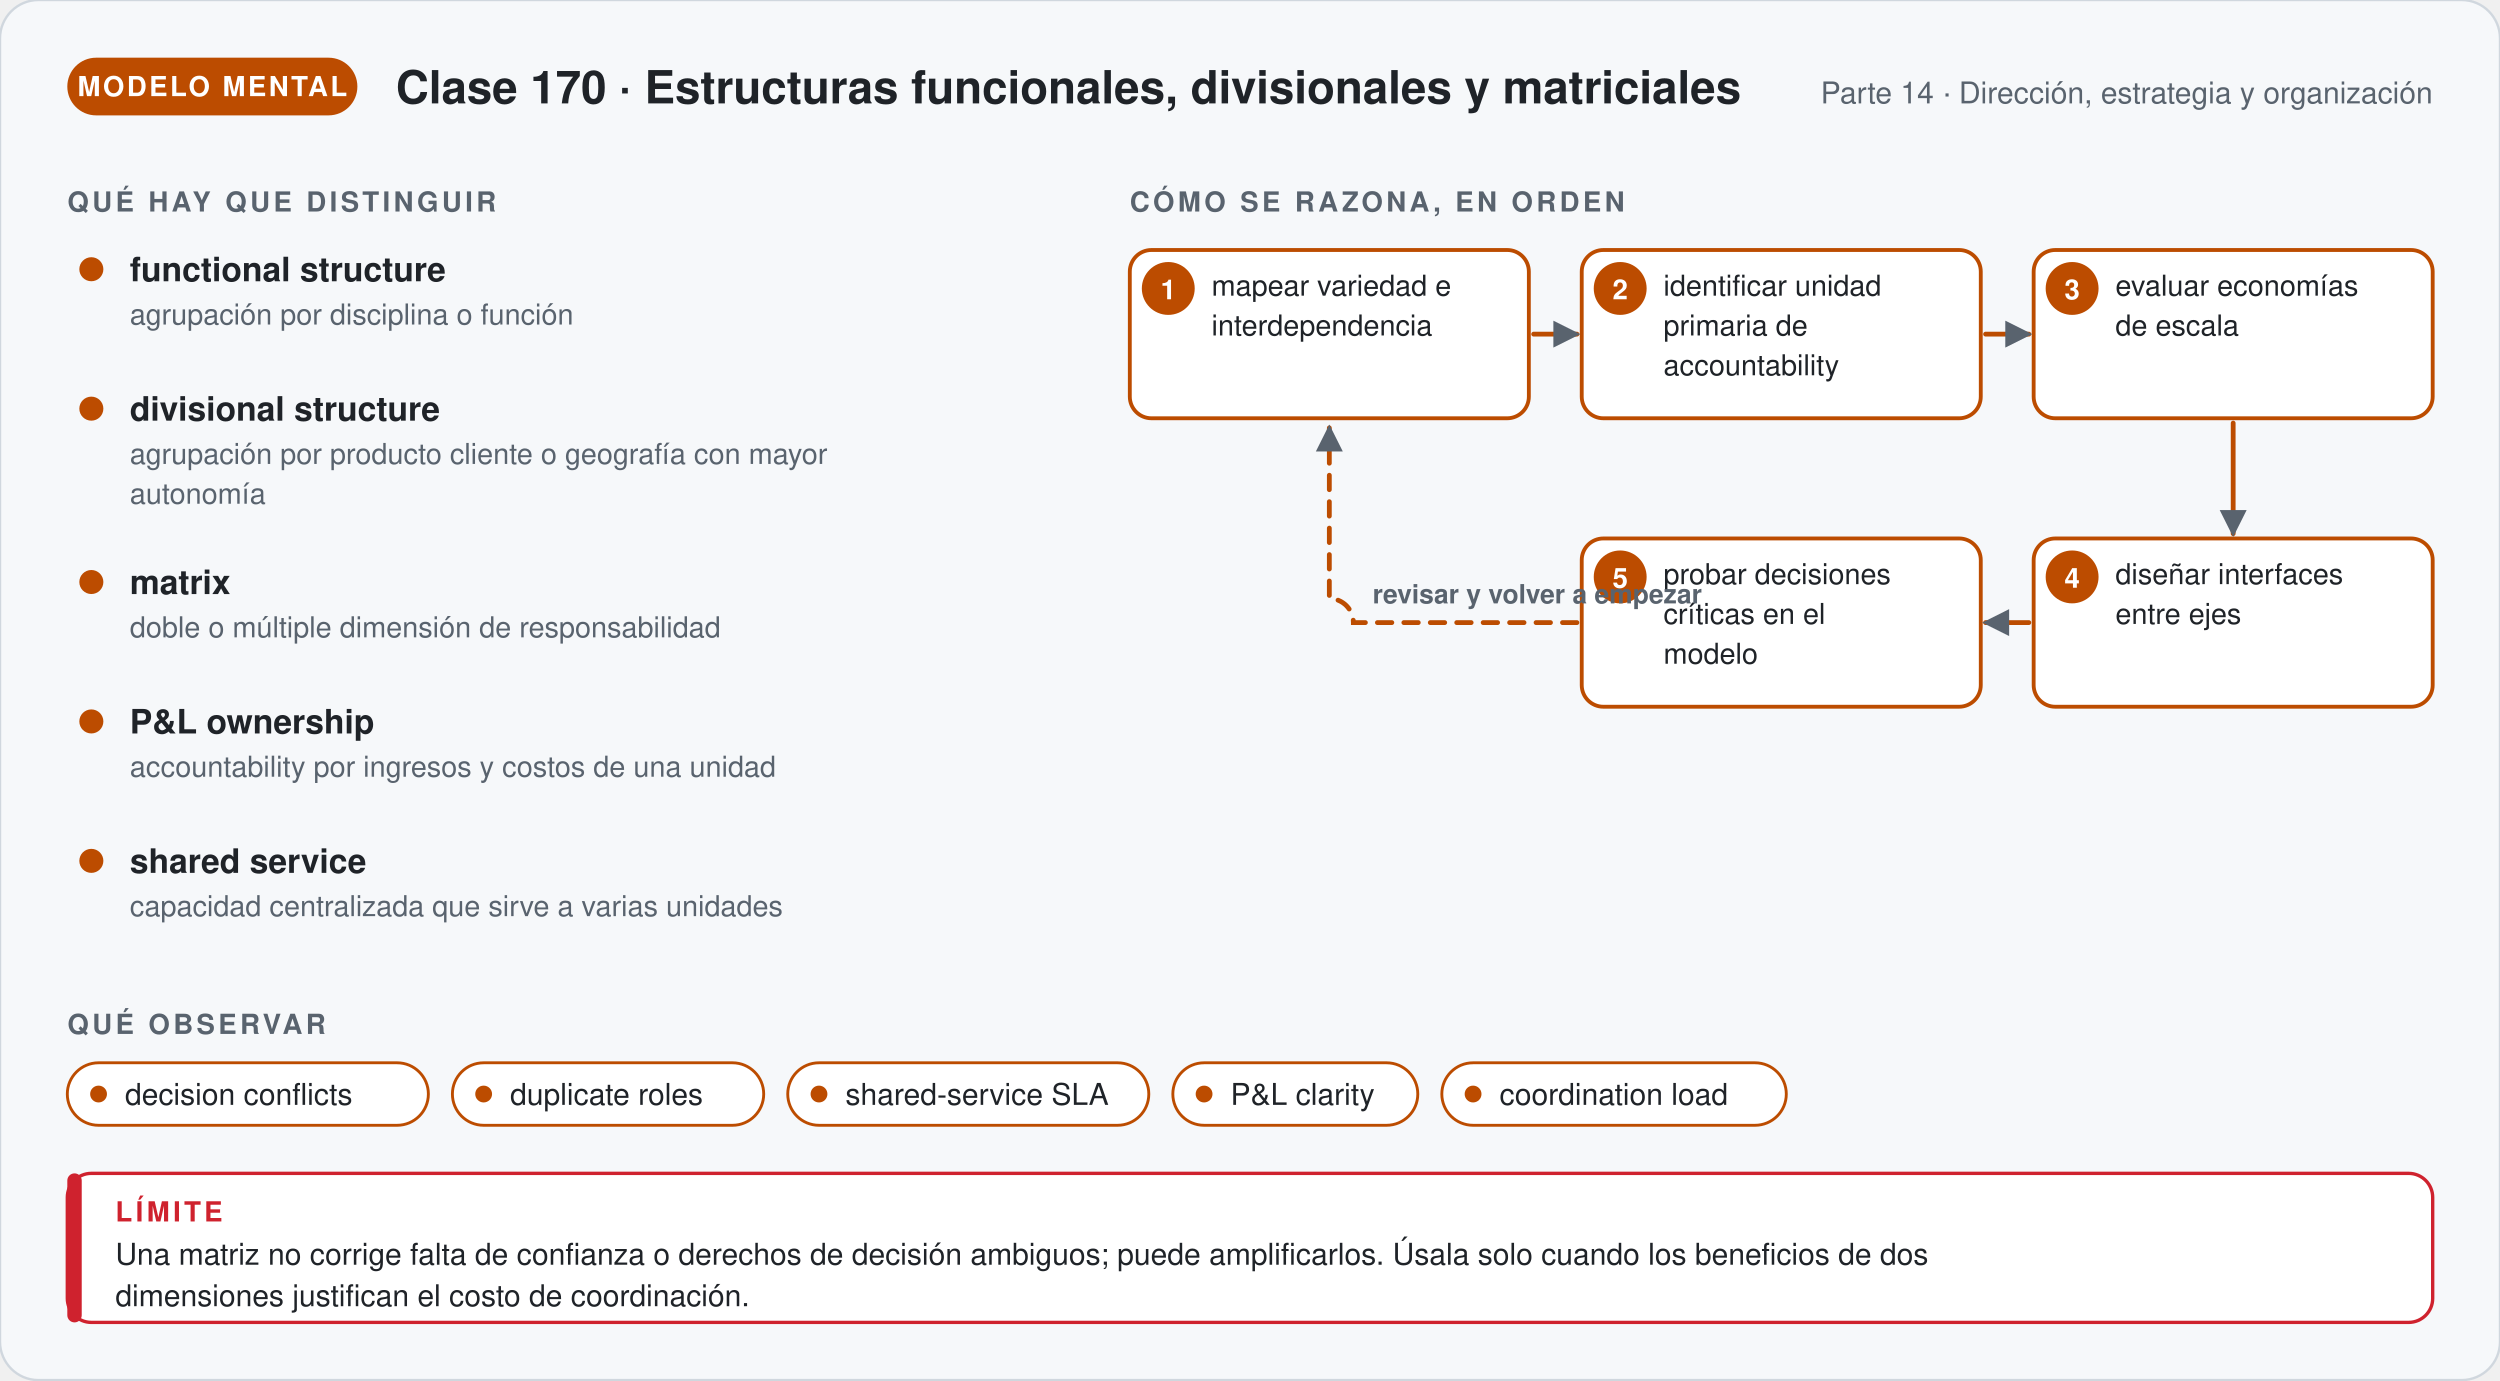
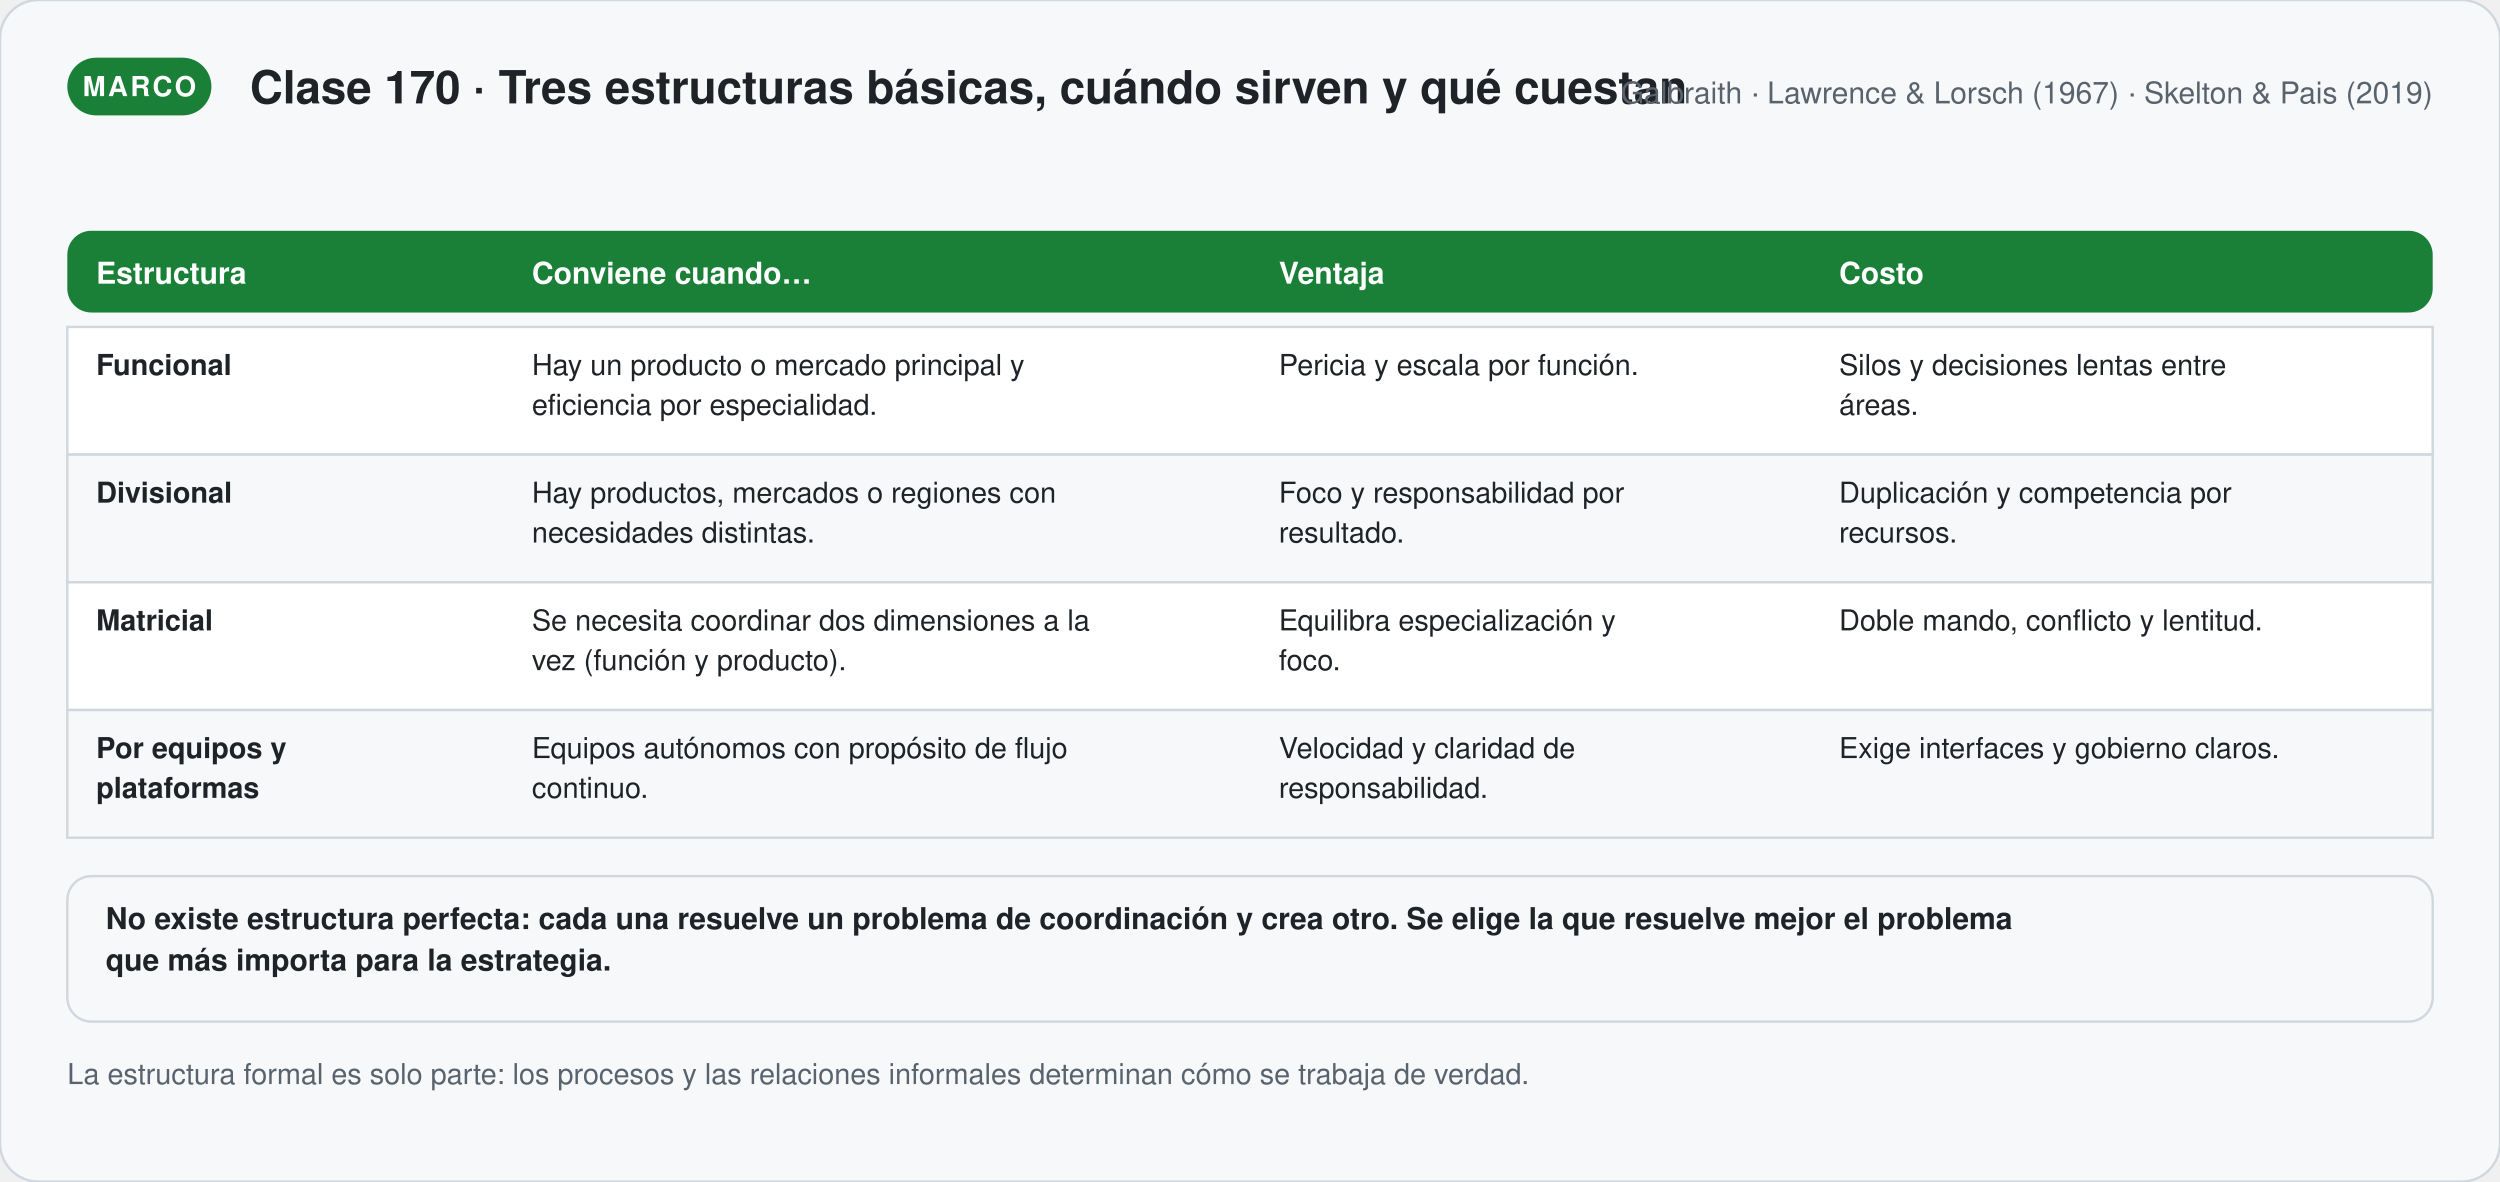
- <svg xmlns="http://www.w3.org/2000/svg" viewBox="0 0 1040 574.12" width="1040" role="img" aria-labelledby="t-g170 d-g170" font-family="'Segoe UI', 'Helvetica Neue', Helvetica, Arial, sans-serif">
+ <svg xmlns="http://www.w3.org/2000/svg" viewBox="0 0 1040 491.54" width="1040" role="img" aria-labelledby="t-s170 d-s170" font-family="'Segoe UI', 'Helvetica Neue', Helvetica, Arial, sans-serif">
  <defs>
-     <marker id="p-g170" viewBox="0 0 10 10" refX="8" refY="5" markerWidth="7" markerHeight="7" orient="auto">
+     <marker id="p-s170" viewBox="0 0 10 10" refX="8" refY="5" markerWidth="7" markerHeight="7" orient="auto">
      <path d="M1,1 L9,5 L1,9 Z" fill="#59636e" />
    </marker>
  </defs>
-   <rect width="1040" height="574.12" rx="16" fill="#f6f8fa" stroke="#d0d7de" />
-   <rect x="28" y="24" width="120.67" height="24" rx="12" fill="#bc4c00" />
-   <text x="88.335" y="40" font-size="11.5" font-weight="700" fill="#ffffff" text-anchor="middle" letter-spacing="1">MODELO MENTAL</text>
-   <text x="164.67" y="43" font-size="19" font-weight="700" fill="#1f2328" text-anchor="start">Clase 170 · Estructuras funcionales, divisionales y matriciales</text>
-   <text x="1012" y="43" font-size="12.5" font-weight="400" fill="#59636e" text-anchor="end">Parte 14 · Dirección, estrategia y organización</text>
-   <text x="28" y="88" font-size="11.5" font-weight="700" fill="#59636e" text-anchor="start" letter-spacing="1.4">QUÉ HAY QUE DISTINGUIR</text>
-   <circle cx="38" cy="112" r="5" fill="#bc4c00" />
-   <text x="54" y="117" font-size="14" font-weight="700" fill="#1f2328" text-anchor="start">functional structure</text>
-   <text x="54" y="135" font-size="12" font-weight="400" fill="#59636e" text-anchor="start">agrupación por disciplina o función</text>
-   <circle cx="38" cy="170" r="5" fill="#bc4c00" />
-   <text x="54" y="175" font-size="14" font-weight="700" fill="#1f2328" text-anchor="start">divisional structure</text>
-   <text x="54" y="193" font-size="12" font-weight="400" fill="#59636e" text-anchor="start">agrupación por producto cliente o geografía con mayor</text>
-   <text x="54" y="209.56" font-size="12" font-weight="400" fill="#59636e" text-anchor="start">autonomía</text>
-   <circle cx="38" cy="242.12" r="5" fill="#bc4c00" />
-   <text x="54" y="247.12" font-size="14" font-weight="700" fill="#1f2328" text-anchor="start">matrix</text>
-   <text x="54" y="265.12" font-size="12" font-weight="400" fill="#59636e" text-anchor="start">doble o múltiple dimensión de responsabilidad</text>
-   <circle cx="38" cy="300.12" r="5" fill="#bc4c00" />
-   <text x="54" y="305.12" font-size="14" font-weight="700" fill="#1f2328" text-anchor="start">P&amp;L ownership</text>
-   <text x="54" y="323.12" font-size="12" font-weight="400" fill="#59636e" text-anchor="start">accountability por ingresos y costos de una unidad</text>
-   <circle cx="38" cy="358.12" r="5" fill="#bc4c00" />
-   <text x="54" y="363.12" font-size="14" font-weight="700" fill="#1f2328" text-anchor="start">shared service</text>
-   <text x="54" y="381.12" font-size="12" font-weight="400" fill="#59636e" text-anchor="start">capacidad centralizada que sirve a varias unidades</text>
-   <text x="470" y="88" font-size="11.5" font-weight="700" fill="#59636e" text-anchor="start" letter-spacing="1.4">CÓMO SE RAZONA, EN ORDEN</text>
-   <rect x="470" y="104" width="166" height="70" rx="9" fill="#ffffff" stroke="#bc4c00" stroke-width="1.6" />
-   <circle cx="486.0" cy="120" r="11" fill="#bc4c00" />
-   <text x="486" y="124.5" font-size="11.5" font-weight="700" fill="#ffffff" text-anchor="middle">1</text>
-   <text x="504" y="123" font-size="12" font-weight="400" fill="#1f2328" text-anchor="start">mapear variedad e</text>
-   <text x="504" y="139.56" font-size="12" font-weight="400" fill="#1f2328" text-anchor="start">interdependencia</text>
-   <rect x="658" y="104" width="166" height="70" rx="9" fill="#ffffff" stroke="#bc4c00" stroke-width="1.6" />
-   <circle cx="674.0" cy="120" r="11" fill="#bc4c00" />
-   <text x="674" y="124.5" font-size="11.5" font-weight="700" fill="#ffffff" text-anchor="middle">2</text>
-   <text x="692" y="123" font-size="12" font-weight="400" fill="#1f2328" text-anchor="start">identificar unidad</text>
-   <text x="692" y="139.56" font-size="12" font-weight="400" fill="#1f2328" text-anchor="start">primaria de</text>
-   <text x="692" y="156.12" font-size="12" font-weight="400" fill="#1f2328" text-anchor="start">accountability</text>
-   <rect x="846" y="104" width="166" height="70" rx="9" fill="#ffffff" stroke="#bc4c00" stroke-width="1.6" />
-   <circle cx="862.0" cy="120" r="11" fill="#bc4c00" />
-   <text x="862" y="124.5" font-size="11.5" font-weight="700" fill="#ffffff" text-anchor="middle">3</text>
-   <text x="880" y="123" font-size="12" font-weight="400" fill="#1f2328" text-anchor="start">evaluar economías</text>
-   <text x="880" y="139.56" font-size="12" font-weight="400" fill="#1f2328" text-anchor="start">de escala</text>
-   <rect x="846" y="224" width="166" height="70" rx="9" fill="#ffffff" stroke="#bc4c00" stroke-width="1.6" />
-   <circle cx="862.0" cy="240" r="11" fill="#bc4c00" />
-   <text x="862" y="244.5" font-size="11.5" font-weight="700" fill="#ffffff" text-anchor="middle">4</text>
-   <text x="880" y="243" font-size="12" font-weight="400" fill="#1f2328" text-anchor="start">diseñar interfaces</text>
-   <text x="880" y="259.56" font-size="12" font-weight="400" fill="#1f2328" text-anchor="start">entre ejes</text>
-   <rect x="658" y="224" width="166" height="70" rx="9" fill="#ffffff" stroke="#bc4c00" stroke-width="1.6" />
-   <circle cx="674.0" cy="240" r="11" fill="#bc4c00" />
-   <text x="674" y="244.5" font-size="11.5" font-weight="700" fill="#ffffff" text-anchor="middle">5</text>
-   <text x="692" y="243" font-size="12" font-weight="400" fill="#1f2328" text-anchor="start">probar decisiones</text>
-   <text x="692" y="259.56" font-size="12" font-weight="400" fill="#1f2328" text-anchor="start">críticas en el</text>
-   <text x="692" y="276.12" font-size="12" font-weight="400" fill="#1f2328" text-anchor="start">modelo</text>
-   <path d="M638,139 L656,139" stroke="#bc4c00" stroke-width="2" fill="none" stroke-linecap="round" marker-end="url(#p-g170)" />
-   <path d="M826,139 L844,139" stroke="#bc4c00" stroke-width="2" fill="none" stroke-linecap="round" marker-end="url(#p-g170)" />
-   <path d="M929,176 L929,222" stroke="#bc4c00" stroke-width="2" fill="none" stroke-linecap="round" marker-end="url(#p-g170)" />
-   <path d="M844,259 L826,259" stroke="#bc4c00" stroke-width="2" fill="none" stroke-linecap="round" marker-end="url(#p-g170)" />
-   <path d="M656.0,259.0 H563.0 a10,10 0 0 0 -10,-10 V178" stroke="#bc4c00" stroke-width="2" fill="none" stroke-dasharray="6 5" stroke-linecap="round" marker-end="url(#p-g170)" />
-   <text x="571" y="251" font-size="11" font-weight="600" fill="#59636e" text-anchor="start">revisar y volver a empezar</text>
-   <text x="28" y="430.12" font-size="11.5" font-weight="700" fill="#59636e" text-anchor="start" letter-spacing="1.4">QUÉ OBSERVAR</text>
-   <rect x="28" y="442.12" width="150.2" height="26" rx="13" fill="#ffffff" stroke="#bc4c00" stroke-width="1.2" />
-   <circle cx="41" cy="455.12" r="3.5" fill="#bc4c00" />
-   <text x="52" y="459.62" font-size="12.5" font-weight="400" fill="#1f2328" text-anchor="start">decision conflicts</text>
-   <rect x="188.2" y="442.12" width="129.5" height="26" rx="13" fill="#ffffff" stroke="#bc4c00" stroke-width="1.2" />
-   <circle cx="201.2" cy="455.12" r="3.5" fill="#bc4c00" />
-   <text x="212.2" y="459.62" font-size="12.5" font-weight="400" fill="#1f2328" text-anchor="start">duplicate roles</text>
-   <rect x="327.7" y="442.12" width="150.2" height="26" rx="13" fill="#ffffff" stroke="#bc4c00" stroke-width="1.2" />
-   <circle cx="340.7" cy="455.12" r="3.5" fill="#bc4c00" />
-   <text x="351.7" y="459.62" font-size="12.5" font-weight="400" fill="#1f2328" text-anchor="start">shared-service SLA</text>
-   <rect x="487.9" y="442.12" width="101.9" height="26" rx="13" fill="#ffffff" stroke="#bc4c00" stroke-width="1.2" />
-   <circle cx="500.9" cy="455.12" r="3.5" fill="#bc4c00" />
-   <text x="511.9" y="459.62" font-size="12.5" font-weight="400" fill="#1f2328" text-anchor="start">P&amp;L clarity</text>
-   <rect x="599.8" y="442.12" width="143.3" height="26" rx="13" fill="#ffffff" stroke="#bc4c00" stroke-width="1.2" />
-   <circle cx="612.8" cy="455.12" r="3.5" fill="#bc4c00" />
-   <text x="623.8" y="459.62" font-size="12.5" font-weight="400" fill="#1f2328" text-anchor="start">coordination load</text>
-   <rect x="28" y="488.12" width="984" height="62" rx="10" fill="#ffffff" stroke="#cf222e" stroke-width="1.4" />
-   <rect x="28" y="488.12" width="6" height="62" rx="3" fill="#cf222e" />
-   <text x="48" y="508.12" font-size="11.5" font-weight="700" fill="#cf222e" text-anchor="start" letter-spacing="1.4">LÍMITE</text>
-   <text x="48" y="526.12" font-size="12.5" font-weight="400" fill="#1f2328" text-anchor="start">Una matriz no corrige falta de confianza o derechos de decisión ambiguos; puede amplificarlos. Úsala solo cuando los beneficios de dos</text>
-   <text x="48" y="543.37" font-size="12.5" font-weight="400" fill="#1f2328" text-anchor="start">dimensiones justifican el costo de coordinación.</text>
+   <rect width="1040" height="491.54" rx="16" fill="#f6f8fa" stroke="#d0d7de" />
+   <rect x="28" y="24" width="59.95" height="24" rx="12" fill="#1a7f37" />
+   <text x="57.975" y="40" font-size="11.5" font-weight="700" fill="#ffffff" text-anchor="middle" letter-spacing="1">MARCO</text>
+   <text x="103.95" y="43" font-size="19" font-weight="700" fill="#1f2328" text-anchor="start">Clase 170 · Tres estructuras básicas, cuándo sirven y qué cuestan</text>
+   <text x="1012" y="43" font-size="12.5" font-weight="400" fill="#59636e" text-anchor="end">Galbraith · Lawrence &amp; Lorsch (1967) · Skelton &amp; Pais (2019)</text>
+   <rect x="28" y="96" width="984" height="34" rx="10" fill="#1a7f37" />
+   <text x="40" y="118" font-size="12.5" font-weight="700" fill="#ffffff" text-anchor="start">Estructura</text>
+   <text x="221.263" y="118" font-size="12.5" font-weight="700" fill="#ffffff" text-anchor="start">Conviene cuando…</text>
+   <text x="532" y="118" font-size="12.5" font-weight="700" fill="#ffffff" text-anchor="start">Ventaja</text>
+   <text x="765.053" y="118" font-size="12.5" font-weight="700" fill="#ffffff" text-anchor="start">Costo</text>
+   <rect x="28" y="136" width="984" height="53.12" rx="0" fill="#ffffff" stroke="#d0d7de" stroke-width="1" />
+   <text x="40" y="156" font-size="12" font-weight="700" fill="#1f2328" text-anchor="start">Funcional</text>
+   <text x="221.263" y="156" font-size="12" font-weight="400" fill="#1f2328" text-anchor="start">Hay un producto o mercado principal y</text>
+   <text x="221.263" y="172.56" font-size="12" font-weight="400" fill="#1f2328" text-anchor="start">eficiencia por especialidad.</text>
+   <text x="532" y="156" font-size="12" font-weight="400" fill="#1f2328" text-anchor="start">Pericia y escala por función.</text>
+   <text x="765.053" y="156" font-size="12" font-weight="400" fill="#1f2328" text-anchor="start">Silos y decisiones lentas entre</text>
+   <text x="765.053" y="172.56" font-size="12" font-weight="400" fill="#1f2328" text-anchor="start">áreas.</text>
+   <rect x="28" y="189.12" width="984" height="53.12" rx="0" fill="#f6f8fa" stroke="#d0d7de" stroke-width="1" />
+   <text x="40" y="209.12" font-size="12" font-weight="700" fill="#1f2328" text-anchor="start">Divisional</text>
+   <text x="221.263" y="209.12" font-size="12" font-weight="400" fill="#1f2328" text-anchor="start">Hay productos, mercados o regiones con</text>
+   <text x="221.263" y="225.68" font-size="12" font-weight="400" fill="#1f2328" text-anchor="start">necesidades distintas.</text>
+   <text x="532" y="209.12" font-size="12" font-weight="400" fill="#1f2328" text-anchor="start">Foco y responsabilidad por</text>
+   <text x="532" y="225.68" font-size="12" font-weight="400" fill="#1f2328" text-anchor="start">resultado.</text>
+   <text x="765.053" y="209.12" font-size="12" font-weight="400" fill="#1f2328" text-anchor="start">Duplicación y competencia por</text>
+   <text x="765.053" y="225.68" font-size="12" font-weight="400" fill="#1f2328" text-anchor="start">recursos.</text>
+   <rect x="28" y="242.24" width="984" height="53.12" rx="0" fill="#ffffff" stroke="#d0d7de" stroke-width="1" />
+   <text x="40" y="262.24" font-size="12" font-weight="700" fill="#1f2328" text-anchor="start">Matricial</text>
+   <text x="221.263" y="262.24" font-size="12" font-weight="400" fill="#1f2328" text-anchor="start">Se necesita coordinar dos dimensiones a la</text>
+   <text x="221.263" y="278.8" font-size="12" font-weight="400" fill="#1f2328" text-anchor="start">vez (función y producto).</text>
+   <text x="532" y="262.24" font-size="12" font-weight="400" fill="#1f2328" text-anchor="start">Equilibra especialización y</text>
+   <text x="532" y="278.8" font-size="12" font-weight="400" fill="#1f2328" text-anchor="start">foco.</text>
+   <text x="765.053" y="262.24" font-size="12" font-weight="400" fill="#1f2328" text-anchor="start">Doble mando, conflicto y lentitud.</text>
+   <rect x="28" y="295.36" width="984" height="53.12" rx="0" fill="#f6f8fa" stroke="#d0d7de" stroke-width="1" />
+   <text x="40" y="315.36" font-size="12" font-weight="700" fill="#1f2328" text-anchor="start">Por equipos y</text>
+   <text x="40" y="331.92" font-size="12" font-weight="700" fill="#1f2328" text-anchor="start">plataformas</text>
+   <text x="221.263" y="315.36" font-size="12" font-weight="400" fill="#1f2328" text-anchor="start">Equipos autónomos con propósito de flujo</text>
+   <text x="221.263" y="331.92" font-size="12" font-weight="400" fill="#1f2328" text-anchor="start">continuo.</text>
+   <text x="532" y="315.36" font-size="12" font-weight="400" fill="#1f2328" text-anchor="start">Velocidad y claridad de</text>
+   <text x="532" y="331.92" font-size="12" font-weight="400" fill="#1f2328" text-anchor="start">responsabilidad.</text>
+   <text x="765.053" y="315.36" font-size="12" font-weight="400" fill="#1f2328" text-anchor="start">Exige interfaces y gobierno claros.</text>
+   <rect x="28" y="364.48" width="984" height="60.5" rx="10" fill="#f6f8fa" stroke="#d0d7de" stroke-width="1" />
+   <text x="44" y="386.48" font-size="12.5" font-weight="600" fill="#1f2328" text-anchor="start">No existe estructura perfecta: cada una resuelve un problema de coordinación y crea otro. Se elige la que resuelve mejor el problema</text>
+   <text x="44" y="403.73" font-size="12.5" font-weight="600" fill="#1f2328" text-anchor="start">que más importa para la estrategia.</text>
+   <text x="28" y="450.98" font-size="12" font-weight="400" fill="#59636e" text-anchor="start">La estructura formal es solo parte: los procesos y las relaciones informales determinan cómo se trabaja de verdad.</text>
</svg>
